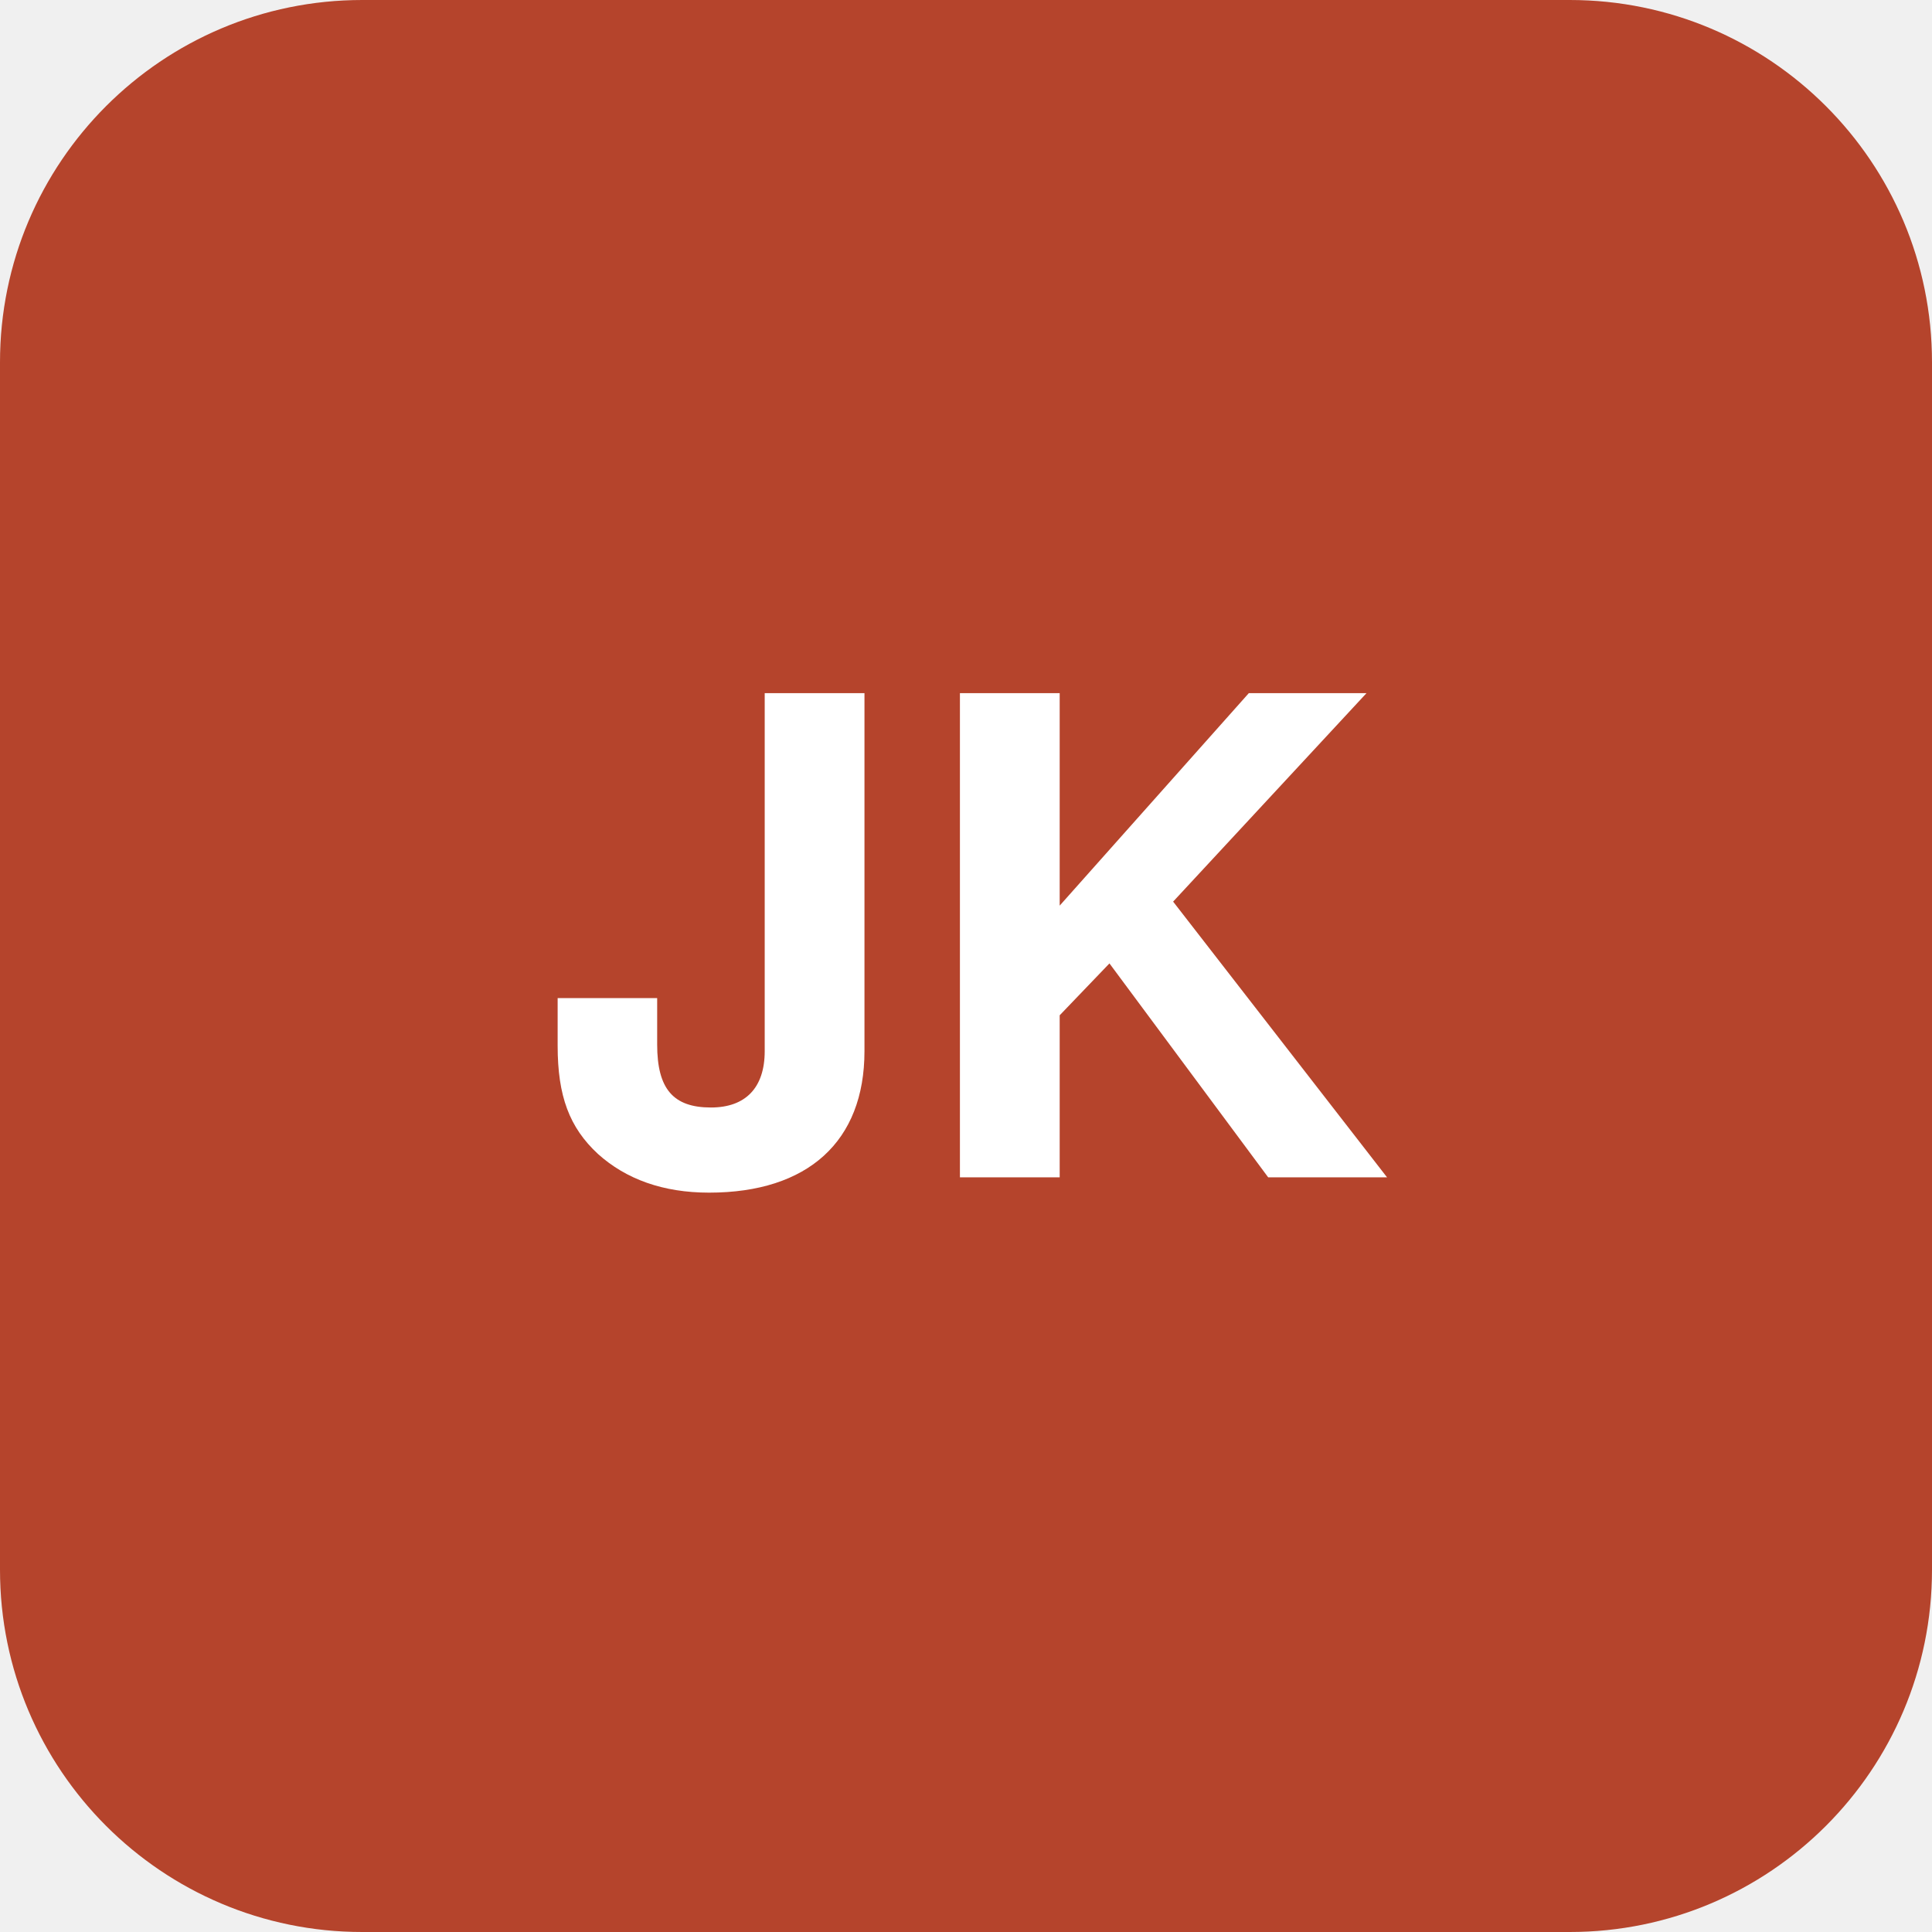
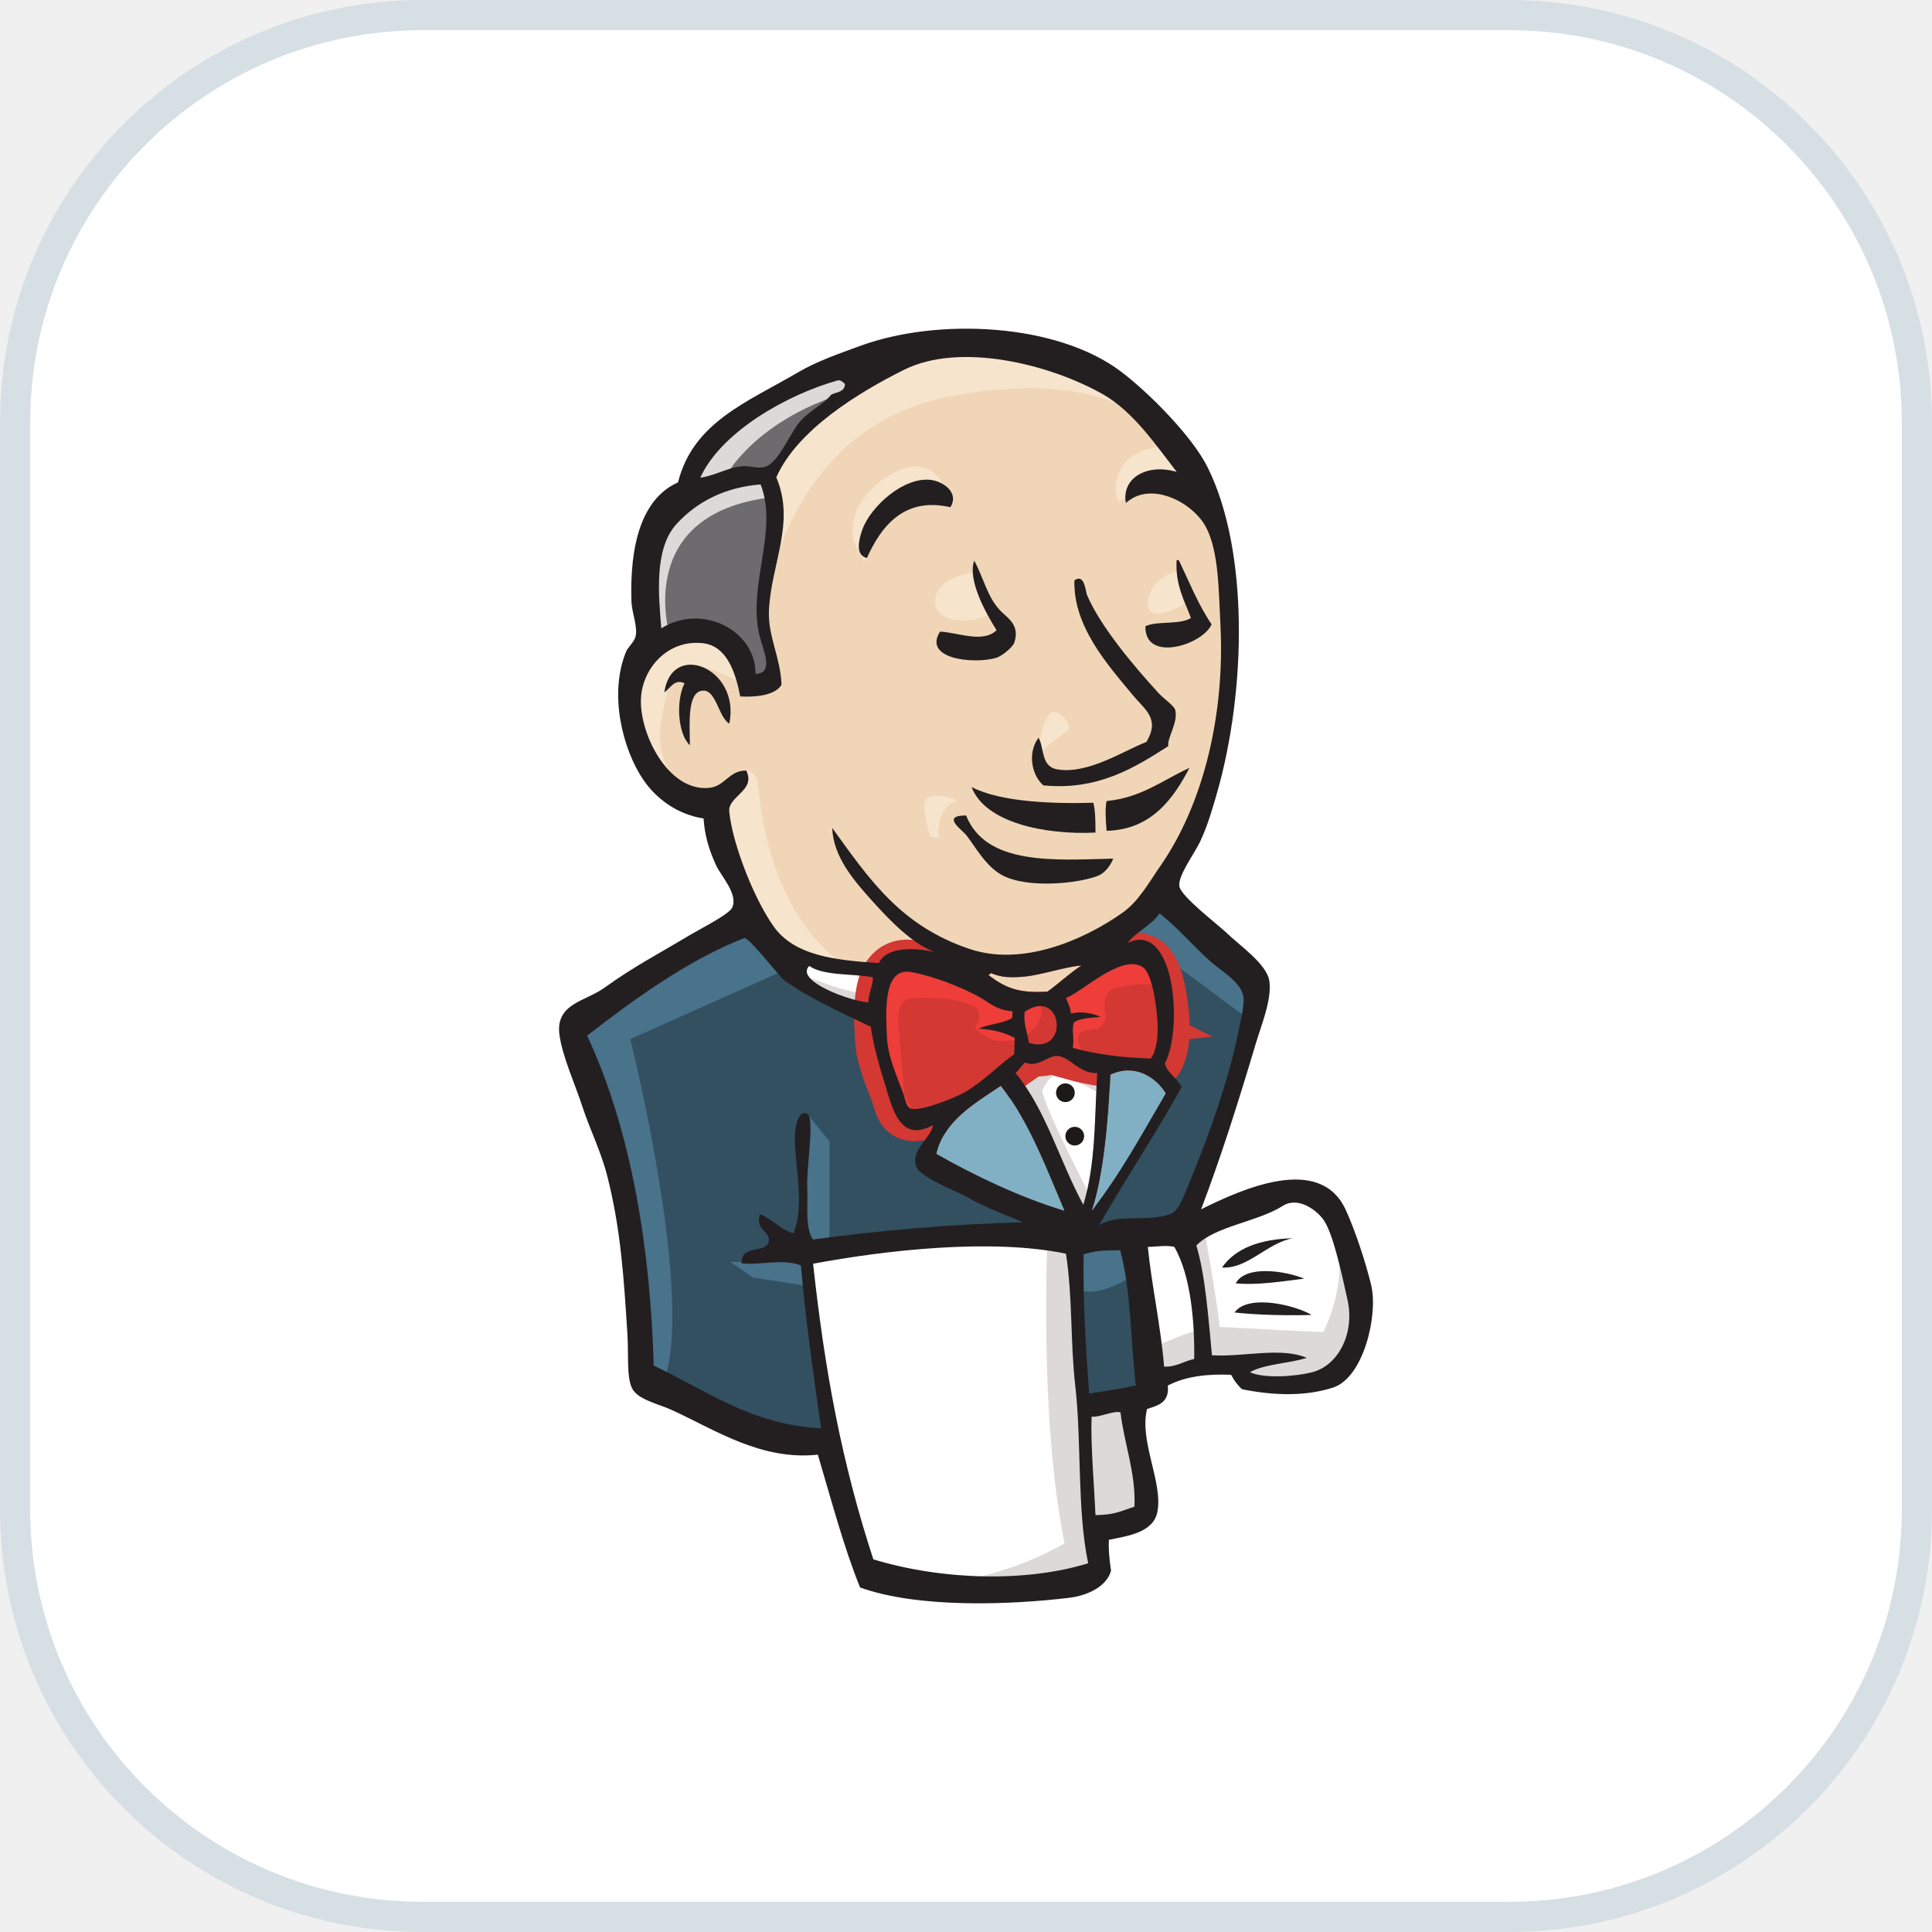
<svg xmlns="http://www.w3.org/2000/svg" width="128" height="128" viewBox="0 0 128 128" role="img" aria-label="testmu-jenkins">
-   <rect width="128" height="128" rx="24" fill="#B5442C" />
-   <text x="64" y="78" text-anchor="middle" font-family="Helvetica, Arial, sans-serif" font-size="44" font-weight="700" fill="#fff">JK</text>
+   <rect x="1" y="1" width="126" height="126" rx="27" fill="#FFFFFF" stroke="#D6DFE3" stroke-width="2" />
+   <svg x="16" y="16" width="96" height="96" viewBox="0 0 48 48" fill="none">
+     <g id="2">
+       <g id="Frame 2147259160">
+         <g id="Frame 2147259134">
+           <g id="Frame 2147259094">
+             <g id="Frame 2147259089">
+               <g id="Zoho-Cliq 5">
+                 <g id="Integrations-Icons">
+                   <g id="Jenkins">
+                     <g id="Group">
+                       <path id="path28" fill-rule="evenodd" clip-rule="evenodd" d="M28.844 23.318L26.587 23.657L23.541 23.995L21.566 24.052L19.648 23.995L18.181 23.544L16.883 22.134L15.868 19.256L15.642 18.636L14.288 18.185L13.498 16.887L12.934 15.025L13.555 13.389L15.022 12.881L16.206 13.446L16.771 14.687L17.448 14.574L17.673 14.292L17.448 12.994L17.391 11.358L17.73 9.102L17.716 7.813L18.745 6.168L20.55 4.87L23.71 3.516L27.208 4.024L30.254 6.224L31.665 8.481L32.567 10.117L32.793 14.179L32.116 17.677L30.875 20.78L29.69 22.416" fill="#F0D6B7" style="fill:#F0D6B7;fill:color(display-p3 0.941 0.839 0.718);fill-opacity:1;" />
+                       <path id="path30" fill-rule="evenodd" clip-rule="evenodd" d="M26.926 33.079L18.858 33.417V34.771L19.535 39.51L19.197 39.905L13.555 37.987L13.16 37.31L12.596 30.935L11.298 27.099L11.016 26.196L15.529 23.093L16.94 22.529L18.181 24.052L19.253 25.012L20.494 25.406L21.058 25.576L21.735 28.509L22.243 29.13L23.541 28.678L22.638 30.427L27.546 32.74L26.926 33.079Z" fill="#335061" style="fill:#335061;fill:color(display-p3 0.2 0.314 0.38);fill-opacity:1;" />
+                       <path id="path32" fill-rule="evenodd" clip-rule="evenodd" d="M13.555 13.389L15.022 12.881L16.206 13.445L16.771 14.687L17.448 14.574L17.617 13.897L17.279 12.599L17.617 9.496L17.335 7.804L18.35 6.619L20.55 4.87L19.93 4.024L16.827 5.547L15.529 6.563L14.796 8.142L13.668 9.665L13.329 11.471L13.555 13.389Z" fill="#6D6B6D" style="fill:#6D6B6D;fill:color(display-p3 0.427 0.42 0.427);fill-opacity:1;" />
+                       <path id="path34" fill-rule="evenodd" clip-rule="evenodd" d="M15.868 8.086C15.868 8.086 16.714 5.999 20.099 4.984C23.484 3.968 20.268 4.25 20.268 4.25L16.601 5.66L15.191 7.071L14.57 8.199L15.868 8.086Z" fill="#DCD9D8" style="fill:#DCD9D8;fill:color(display-p3 0.863 0.851 0.847);fill-opacity:1;" />
+                       <path id="path36" fill-rule="evenodd" clip-rule="evenodd" d="M14.175 12.995C14.175 12.995 12.991 9.046 17.504 8.481L17.335 7.804L14.232 8.538L13.329 11.472L13.555 13.39L14.175 12.995Z" fill="#DCD9D8" style="fill:#DCD9D8;fill:color(display-p3 0.863 0.851 0.847);fill-opacity:1;" />
+                       <path id="path38" fill-rule="evenodd" clip-rule="evenodd" d="M15.981 18.241L16.719 17.525C16.719 17.525 17.053 17.564 17.109 17.959C17.165 18.354 17.335 21.908 19.761 23.826C19.982 24.001 17.955 23.544 17.955 23.544L16.15 20.723" fill="#F7E4CD" style="fill:#F7E4CD;fill:color(display-p3 0.969 0.894 0.804);fill-opacity:1;" />
+                       <path id="path40" fill-rule="evenodd" clip-rule="evenodd" d="M26.362 17.169C26.362 17.169 26.493 15.459 26.954 15.59C27.414 15.722 27.414 16.182 27.414 16.182C27.414 16.182 26.296 16.906 26.362 17.169Z" fill="#F7E4CD" style="fill:#F7E4CD;fill:color(display-p3 0.969 0.894 0.804);fill-opacity:1;" />
+                       <path id="path42" d="M31.044 10.907C31.044 10.907 30.114 11.103 30.028 11.922C29.943 12.742 31.044 12.092 31.213 12.035" fill="#F7E4CD" style="fill:#F7E4CD;fill:color(display-p3 0.969 0.894 0.804);fill-opacity:1;" />
+                       <path id="path44" d="M24.218 10.963C24.218 10.963 22.976 11.133 22.976 11.922C22.976 12.712 24.387 12.656 24.782 12.317" fill="#F7E4CD" style="fill:#F7E4CD;fill:color(display-p3 0.969 0.894 0.804);fill-opacity:1;" />
+                       <path id="path46" fill-rule="evenodd" clip-rule="evenodd" d="M16.545 14.631C16.545 14.631 14.401 13.333 14.175 14.574C13.95 15.815 13.442 16.718 14.514 18.016L13.78 17.79L13.104 16.041L12.878 14.349L14.175 12.995L15.642 13.107L16.488 13.784L16.545 14.631Z" fill="#F7E4CD" style="fill:#F7E4CD;fill:color(display-p3 0.969 0.894 0.804);fill-opacity:1;" />
+                       <path id="path48" fill-rule="evenodd" clip-rule="evenodd" d="M17.56 11.076C17.56 11.076 18.52 6.112 23.371 5.152C27.366 4.363 29.464 5.322 30.254 6.224C30.254 6.224 26.7 1.993 23.315 3.291C19.93 4.588 17.448 6.958 17.504 8.481C17.6 11.075 17.56 11.076 17.56 11.076Z" fill="#F7E4CD" style="fill:#F7E4CD;fill:color(display-p3 0.969 0.894 0.804);fill-opacity:1;" />
+                       <path id="path50" fill-rule="evenodd" clip-rule="evenodd" d="M30.649 6.789C30.649 6.789 29.013 6.732 28.956 8.199C28.956 8.199 28.956 8.425 29.069 8.65C29.069 8.65 30.367 7.184 31.157 7.973" fill="#F7E4CD" style="fill:#F7E4CD;fill:color(display-p3 0.969 0.894 0.804);fill-opacity:1;" />
+                       <path id="path52" fill-rule="evenodd" clip-rule="evenodd" d="M23.485 8.804C23.485 8.804 23.203 6.552 21.284 7.861C20.043 8.707 20.156 9.892 20.381 10.118C20.607 10.343 20.545 10.798 20.717 10.486C20.889 10.174 20.832 9.158 21.453 8.877C22.074 8.594 23.091 8.279 23.485 8.804Z" fill="#F7E4CD" style="fill:#F7E4CD;fill:color(display-p3 0.969 0.894 0.804);fill-opacity:1;" />
+                       <path id="path54" fill-rule="evenodd" clip-rule="evenodd" d="M18.181 24.052L12.878 26.422C12.878 26.422 15.078 35.166 13.95 37.874L13.16 37.592L13.104 34.263L11.637 27.945L11.016 26.196L16.545 22.473L18.181 24.052Z" fill="#49728B" style="fill:#49728B;fill:color(display-p3 0.286 0.447 0.545);fill-opacity:1;" />
+                       <path id="path56" fill-rule="evenodd" clip-rule="evenodd" d="M18.726 28.889L19.479 29.806V33.191H18.576C18.576 33.191 18.463 30.822 18.463 30.54C18.463 30.258 18.576 29.242 18.576 29.242" fill="#49728B" style="fill:#49728B;fill:color(display-p3 0.286 0.447 0.545);fill-opacity:1;" />
+                       <path id="path58" fill-rule="evenodd" clip-rule="evenodd" d="M18.745 33.699L16.206 33.812L16.94 34.319L18.745 34.602" fill="#49728B" style="fill:#49728B;fill:color(display-p3 0.286 0.447 0.545);fill-opacity:1;" />
+                       <path id="path60" fill-rule="evenodd" clip-rule="evenodd" d="M27.433 33.135L29.521 33.078L30.028 38.269L27.885 38.551L27.433 33.135Z" fill="#335061" style="fill:#335061;fill:color(display-p3 0.2 0.314 0.38);fill-opacity:1;" />
+                       <path id="path62" fill-rule="evenodd" clip-rule="evenodd" d="M27.997 33.135L31.157 32.965C31.157 32.965 32.454 29.693 32.454 29.524C32.454 29.355 33.583 24.785 33.583 24.785L31.044 22.134L30.536 21.682L29.182 23.036V28.283L27.997 33.135Z" fill="#335061" style="fill:#335061;fill:color(display-p3 0.2 0.314 0.38);fill-opacity:1;" />
+                       <path id="path64" fill-rule="evenodd" clip-rule="evenodd" d="M29.408 32.74L27.433 33.135L27.715 34.715C28.449 35.054 29.69 34.151 29.69 34.151" fill="#49728B" style="fill:#49728B;fill:color(display-p3 0.286 0.447 0.545);fill-opacity:1;" />
+                       <path id="path66" fill-rule="evenodd" clip-rule="evenodd" d="M29.464 22.867L33.413 25.801L33.526 24.447L30.536 21.683L29.464 22.867Z" fill="#49728B" style="fill:#49728B;fill:color(display-p3 0.286 0.447 0.545);fill-opacity:1;" />
+                       <path id="path68" fill-rule="evenodd" clip-rule="evenodd" d="M20.703 44.249L19.535 39.51L18.954 36.013L18.858 33.417L24.144 33.135L27.433 33.135L27.134 39.059L27.642 43.629L27.586 44.475L23.298 44.813L20.703 44.249Z" fill="white" style="fill:white;fill-opacity:1;" />
+                       <path id="path70" fill-rule="evenodd" clip-rule="evenodd" d="M26.7 33.079C26.7 33.079 26.418 38.946 27.264 43.121C27.264 43.121 25.572 44.193 23.089 44.475L27.828 44.305L28.392 43.967L27.715 34.715L27.546 32.74" fill="#DCD9D8" style="fill:#DCD9D8;fill:color(display-p3 0.863 0.851 0.847);fill-opacity:1;" />
+                       <path id="path72" fill-rule="evenodd" clip-rule="evenodd" d="M30.125 37.818L32.325 37.198L36.499 36.972L37.12 35.054L35.992 31.725L34.694 31.556L32.889 32.12L31.157 32.966L30.237 32.797L29.521 33.079" fill="white" style="fill:white;fill-opacity:1;" />
+                       <path id="path74" fill-rule="evenodd" clip-rule="evenodd" d="M30.085 36.689C30.085 36.689 31.551 36.012 31.777 36.069L31.157 32.966L31.89 32.684C31.89 32.684 32.398 35.617 32.398 35.956C32.398 35.956 35.557 36.125 35.839 36.125C35.839 36.125 36.516 34.828 36.347 33.474L36.968 35.279L37.024 36.294L36.121 37.648L35.106 37.874L33.413 37.818L32.849 37.084L30.875 37.366L30.254 37.592" fill="#DCD9D8" style="fill:#DCD9D8;fill:color(display-p3 0.863 0.851 0.847);fill-opacity:1;" />
+                       <path id="path76" d="M27.868 32.685L26.627 29.525L25.329 27.663C25.329 27.663 25.611 26.874 26.006 26.874C26.401 26.874 27.304 26.874 27.304 26.874L28.545 27.325L28.432 29.412L27.868 32.685Z" fill="white" style="fill:white;fill-opacity:1;" />
+                       <path id="path78" fill-rule="evenodd" clip-rule="evenodd" d="M28.11 31.611C28.11 31.611 26.53 28.565 26.53 28.114C26.53 28.114 26.812 27.437 27.207 27.606C27.602 27.775 28.449 28.227 28.449 28.227V27.155L26.53 26.76L25.233 26.929L27.433 32.119L27.884 32.176" fill="#DCD9D8" style="fill:#DCD9D8;fill:color(display-p3 0.863 0.851 0.847);fill-opacity:1;" />
+                       <path id="path80" d="M21.211 24.165L19.648 23.995L18.181 23.544V24.052L18.898 24.842L21.154 25.857" fill="white" style="fill:white;fill-opacity:1;" />
+                       <path id="path82" fill-rule="evenodd" clip-rule="evenodd" d="M18.689 24.335C18.689 24.335 20.438 25.068 21.002 24.899L21.058 25.575L19.479 25.237L18.52 24.56L18.689 24.335Z" fill="#DCD9D8" style="fill:#DCD9D8;fill:color(display-p3 0.863 0.851 0.847);fill-opacity:1;" />
+                       <path id="path84" fill-rule="evenodd" clip-rule="evenodd" d="M30.118 27.065C29.161 27.037 28.296 26.924 27.539 26.71C27.59 26.4 27.494 26.095 27.572 25.871C27.783 25.719 28.136 25.722 28.455 25.686C28.18 25.55 27.792 25.497 27.474 25.575C27.466 25.36 27.369 25.226 27.311 25.058C27.849 24.866 29.12 23.606 29.834 24.023C30.175 24.222 30.32 25.355 30.346 25.905C30.368 26.362 30.305 26.823 30.118 27.065Z" fill="#D33833" style="fill:#D33833;fill:color(display-p3 0.828 0.22 0.2);fill-opacity:1;" />
+                       <path id="path86" fill-rule="evenodd" clip-rule="evenodd" d="M30.118 27.065C29.161 27.037 28.296 26.924 27.539 26.71C27.59 26.4 27.494 26.095 27.572 25.871C27.783 25.719 28.136 25.722 28.455 25.686C28.18 25.55 27.792 25.497 27.474 25.575C27.466 25.36 27.369 25.226 27.311 25.058C27.849 24.866 29.12 23.606 29.834 24.023C30.175 24.222 30.32 25.355 30.346 25.905C30.368 26.362 30.305 26.823 30.118 27.065Z" stroke="#D33833" style="stroke:#D33833;stroke:color(display-p3 0.828 0.22 0.2);stroke-opacity:1;" stroke-width="2.125" />
+                       <path id="path88" fill-rule="evenodd" clip-rule="evenodd" d="M25.541 25.501C25.538 25.573 25.535 25.646 25.532 25.719C25.233 25.916 24.751 25.913 24.423 26.078C24.906 26.1 25.287 26.216 25.616 26.38C25.609 26.563 25.602 26.745 25.595 26.927C25.047 27.302 24.547 27.861 23.902 28.213C23.597 28.379 22.526 28.807 22.202 28.731C22.018 28.689 22.002 28.461 21.928 28.246C21.772 27.786 21.412 27.054 21.381 26.362C21.341 25.488 21.252 24.022 22.195 24.203C22.955 24.348 23.839 24.698 24.427 25.019C24.787 25.216 24.995 25.459 25.541 25.501Z" fill="#D33833" style="fill:#D33833;fill:color(display-p3 0.828 0.22 0.2);fill-opacity:1;" />
+                       <path id="path90" fill-rule="evenodd" clip-rule="evenodd" d="M25.541 25.501C25.538 25.573 25.535 25.646 25.532 25.719C25.233 25.916 24.751 25.913 24.423 26.078C24.906 26.1 25.287 26.216 25.616 26.38C25.609 26.563 25.602 26.745 25.595 26.927C25.047 27.302 24.547 27.861 23.902 28.213C23.597 28.379 22.526 28.807 22.202 28.731C22.018 28.689 22.002 28.461 21.928 28.246C21.772 27.786 21.412 27.054 21.381 26.362C21.341 25.488 21.252 24.022 22.195 24.203C22.955 24.348 23.839 24.698 24.427 25.019C24.787 25.216 24.995 25.459 25.541 25.501Z" stroke="#D33833" style="stroke:#D33833;stroke:color(display-p3 0.828 0.22 0.2);stroke-opacity:1;" stroke-width="2.125" />
+                       <path id="path92" fill-rule="evenodd" clip-rule="evenodd" d="M26.085 26.543C26.001 26.067 25.905 25.931 25.942 25.516C27.212 24.669 27.451 26.97 26.085 26.543Z" fill="#D33833" style="fill:#D33833;fill:color(display-p3 0.828 0.22 0.2);fill-opacity:1;" />
+                       <path id="path94" fill-rule="evenodd" clip-rule="evenodd" d="M26.085 26.543C26.001 26.067 25.905 25.931 25.942 25.516C27.212 24.669 27.451 26.97 26.085 26.543Z" stroke="#D33833" style="stroke:#D33833;stroke:color(display-p3 0.828 0.22 0.2);stroke-opacity:1;" stroke-width="2.125" />
+                       <path id="path96" fill-rule="evenodd" clip-rule="evenodd" d="M27.924 26.93C27.924 26.93 27.529 26.365 27.811 26.196C28.093 26.027 28.375 26.196 28.545 25.914C28.714 25.632 28.545 25.463 28.601 25.124C28.657 24.786 28.94 24.729 29.222 24.673C29.504 24.617 30.294 24.504 30.407 24.786L30.068 23.77L29.391 23.545L27.247 24.786L27.134 25.407V26.648" fill="#EF3D3A" style="fill:#EF3D3A;fill:color(display-p3 0.937 0.239 0.228);fill-opacity:1;" />
+                       <path id="path98" fill-rule="evenodd" clip-rule="evenodd" d="M22 28.792C21.933 27.912 21.861 27.032 21.781 26.153C21.662 24.839 22.097 25.069 23.235 25.069C23.409 25.069 24.306 25.276 24.37 25.407C24.678 26.035 23.855 25.896 24.724 26.37C25.458 26.77 26.754 26.127 26.457 25.238C26.291 25.04 25.593 25.176 25.343 25.046C24.902 24.818 24.461 24.589 24.02 24.361C23.46 24.07 22.164 23.646 21.566 24.052C20.051 25.083 21.662 27.657 22.202 28.731" fill="#EF3D3A" style="fill:#EF3D3A;fill:color(display-p3 0.937 0.239 0.228);fill-opacity:1;" />
+                       <path id="path100" fill-rule="evenodd" clip-rule="evenodd" d="M23.485 8.803C21.947 8.445 21.183 9.447 20.717 10.485C20.301 10.384 20.467 9.819 20.572 9.53C20.847 8.773 21.956 7.766 22.863 7.902C23.253 7.961 23.78 8.318 23.485 8.803Z" fill="#231F20" style="fill:#231F20;fill:color(display-p3 0.137 0.122 0.126);fill-opacity:1;" />
+                       <path id="path102" fill-rule="evenodd" clip-rule="evenodd" d="M30.977 10.554C31.001 10.555 31.026 10.556 31.05 10.557C31.397 11.279 31.698 12.044 32.136 12.681C31.843 13.365 29.913 13.97 29.943 12.742C30.36 12.56 31.081 12.705 31.451 12.472C31.237 11.885 30.928 11.385 30.977 10.554Z" fill="#231F20" style="fill:#231F20;fill:color(display-p3 0.137 0.122 0.126);fill-opacity:1;" />
+                       <path id="path104" fill-rule="evenodd" clip-rule="evenodd" d="M24.272 10.573C24.602 11.177 24.709 11.812 25.178 12.269C25.389 12.475 25.799 12.725 25.596 13.297C25.548 13.432 25.201 13.733 25 13.792C24.268 14.008 22.561 13.837 23.139 12.923C23.745 12.951 24.559 13.317 25.012 12.877C24.664 12.321 24.044 11.221 24.272 10.573Z" fill="#231F20" style="fill:#231F20;fill:color(display-p3 0.137 0.122 0.126);fill-opacity:1;" />
+                       <path id="path106" fill-rule="evenodd" clip-rule="evenodd" d="M30.702 16.715C29.599 17.424 28.369 18.195 26.561 18.016C26.175 17.68 26.028 16.933 26.403 16.439C26.598 16.775 26.476 17.393 27.02 17.486C28.046 17.661 29.239 16.858 29.977 16.578C30.434 15.806 29.938 15.523 29.525 15.026C28.682 14.009 27.55 12.749 27.591 11.226C27.932 10.979 27.962 11.604 28.011 11.717C28.451 12.748 29.56 14.067 30.369 14.949C30.568 15.167 30.895 15.375 30.931 15.519C31.036 15.937 30.658 16.437 30.702 16.715Z" fill="#231F20" style="fill:#231F20;fill:color(display-p3 0.137 0.122 0.126);fill-opacity:1;" />
+                       <path id="path108" fill-rule="evenodd" clip-rule="evenodd" d="M16.159 15.97C15.813 15.773 15.731 14.903 15.325 14.879C14.745 14.844 14.85 16.006 14.853 16.686C14.453 16.324 14.383 15.208 14.677 14.635C14.342 14.47 14.193 14.816 14.007 14.937C14.246 13.206 16.54 14.134 16.159 15.97Z" fill="#231F20" style="fill:#231F20;fill:color(display-p3 0.137 0.122 0.126);fill-opacity:1;" />
+                       <path id="path110" fill-rule="evenodd" clip-rule="evenodd" d="M31.404 17.436C30.891 18.414 30.164 19.49 28.658 19.521C28.627 19.206 28.603 18.726 28.659 18.535C29.811 18.425 30.522 17.838 31.404 17.436Z" fill="#231F20" style="fill:#231F20;fill:color(display-p3 0.137 0.122 0.126);fill-opacity:1;" />
+                       <path id="path112" fill-rule="evenodd" clip-rule="evenodd" d="M24.185 18.07C25.146 18.576 26.913 18.63 28.219 18.592C28.289 18.878 28.287 19.231 28.29 19.58C26.611 19.664 24.626 19.249 24.185 18.07Z" fill="#231F20" style="fill:#231F20;fill:color(display-p3 0.137 0.122 0.126);fill-opacity:1;" />
+                       <path id="path114" fill-rule="evenodd" clip-rule="evenodd" d="M24.003 19.013C24.667 20.681 26.951 20.489 28.878 20.443C28.793 20.66 28.609 20.916 28.381 21.008C27.763 21.259 26.061 21.45 25.204 20.995C24.66 20.706 24.311 20.053 24.014 19.671C23.87 19.486 23.154 19.014 24.003 19.013Z" fill="#231F20" style="fill:#231F20;fill:color(display-p3 0.137 0.122 0.126);fill-opacity:1;" />
+                       <path id="path116" fill-rule="evenodd" clip-rule="evenodd" d="M30.622 28.217C29.842 29.552 29.096 30.924 28.17 32.102C28.558 30.962 28.724 29.053 28.783 27.598C29.595 27.218 30.289 27.683 30.622 28.217Z" fill="#81B0C4" style="fill:#81B0C4;fill:color(display-p3 0.506 0.69 0.769);fill-opacity:1;" />
+                       <path id="path118" fill-rule="evenodd" clip-rule="evenodd" d="M34.819 33.018C33.945 33.193 33.332 34.041 32.48 33.987C32.948 33.327 33.769 33.049 34.819 33.018Z" fill="#231F20" style="fill:#231F20;fill:color(display-p3 0.137 0.122 0.126);fill-opacity:1;" />
+                       <path id="path120" fill-rule="evenodd" clip-rule="evenodd" d="M35.204 34.356C34.492 34.445 33.656 34.582 32.934 34.512C33.276 33.89 34.593 34.105 35.204 34.356Z" fill="#231F20" style="fill:#231F20;fill:color(display-p3 0.137 0.122 0.126);fill-opacity:1;" />
+                       <path id="path122" fill-rule="evenodd" clip-rule="evenodd" d="M35.45 35.56C34.65 35.583 33.656 35.562 32.896 35.478C33.346 34.847 34.931 35.244 35.45 35.56Z" fill="#231F20" style="fill:#231F20;fill:color(display-p3 0.137 0.122 0.126);fill-opacity:1;" />
+                       <path id="path124" fill-rule="evenodd" clip-rule="evenodd" d="M29.117 38.786C29.232 39.791 29.63 40.809 29.58 41.909C29.138 42.058 28.884 42.188 28.291 42.188C28.249 41.252 28.124 39.823 28.162 38.932C28.453 38.951 28.883 38.724 29.117 38.786Z" fill="#DCD9D8" style="fill:#DCD9D8;fill:color(display-p3 0.863 0.851 0.847);fill-opacity:1;" />
+                       <path id="path126" fill-rule="evenodd" clip-rule="evenodd" d="M27.827 23.982C27.426 24.244 27.084 24.572 26.698 24.852C25.843 24.894 25.376 24.792 24.747 24.301C24.758 24.262 24.821 24.279 24.823 24.231C25.739 24.639 26.903 24.065 27.827 23.982Z" fill="#F0D6B7" style="fill:#F0D6B7;fill:color(display-p3 0.941 0.839 0.718);fill-opacity:1;" />
+                       <path id="path128" fill-rule="evenodd" clip-rule="evenodd" d="M23.021 30.224C23.272 29.134 24.258 28.569 25.153 27.969C26.077 29.141 26.639 30.649 27.258 32.105C25.796 31.664 24.302 30.949 23.021 30.224Z" fill="#81B0C4" style="fill:#81B0C4;fill:color(display-p3 0.506 0.69 0.769);fill-opacity:1;" />
+                       <path id="path130" fill-rule="evenodd" clip-rule="evenodd" d="M28.162 38.932C28.124 39.823 28.249 41.253 28.291 42.188C28.884 42.188 29.138 42.058 29.58 41.909C29.63 40.809 29.232 39.791 29.117 38.786C28.883 38.724 28.453 38.951 28.162 38.932ZM18.935 33.863C19.326 37.455 19.892 40.475 20.93 43.655C23.233 44.355 26.011 44.416 28.047 43.785C27.673 41.989 27.836 39.804 27.618 37.888C27.453 36.448 27.537 34.999 27.311 33.53C24.844 33.017 21.357 33.41 18.935 33.863ZM27.895 33.553C27.874 35.096 27.964 36.617 28.081 38.162C28.674 38.073 29.076 38.014 29.626 37.893C29.448 36.406 29.47 34.733 29.105 33.417C28.685 33.421 28.314 33.412 27.895 33.553ZM30.9 33.304C30.619 33.24 30.291 33.302 30.023 33.307C30.149 34.564 30.455 35.952 30.563 37.272C30.986 37.285 31.211 37.086 31.559 37.019C31.578 35.86 31.458 34.264 30.9 33.304ZM35.45 37.461C36.331 37.248 36.885 36.169 36.638 35.06C36.473 34.316 36.178 32.913 35.863 32.437C35.63 32.085 34.999 31.623 34.495 31.946C33.675 32.471 32.23 32.624 31.631 33.26C31.931 34.258 32.025 35.63 32.148 36.895C33.173 36.959 34.434 36.613 35.286 36.98C34.691 37.173 33.919 37.174 33.405 37.455C33.825 37.658 34.808 37.617 35.45 37.461ZM27.258 32.104C26.639 30.649 26.077 29.141 25.153 27.968C24.258 28.569 23.272 29.133 23.021 30.223C24.302 30.948 25.796 31.663 27.258 32.104ZM28.783 27.598C28.724 29.053 28.558 30.962 28.17 32.103C29.096 30.925 29.842 29.553 30.622 28.217C30.289 27.683 29.594 27.218 28.783 27.598ZM27.054 26.983C26.703 26.946 26.406 27.386 25.95 27.196C25.846 27.311 25.751 27.436 25.644 27.549C26.651 28.762 27.108 30.483 27.886 31.909C28.303 30.54 28.255 29.039 28.347 27.544C27.774 27.581 27.456 27.026 27.054 26.983ZM25.942 25.516C25.905 25.932 26.001 26.067 26.085 26.544C27.451 26.971 27.212 24.669 25.942 25.516ZM24.427 25.019C23.839 24.697 22.955 24.347 22.195 24.202C21.252 24.022 21.341 25.487 21.381 26.362C21.412 27.054 21.772 27.786 21.928 28.246C22.002 28.46 22.018 28.688 22.202 28.731C22.526 28.807 23.597 28.379 23.902 28.212C24.547 27.86 25.047 27.302 25.595 26.927C25.602 26.744 25.609 26.562 25.616 26.38C25.287 26.216 24.906 26.099 24.423 26.078C24.751 25.913 25.233 25.915 25.532 25.719C25.535 25.646 25.538 25.573 25.541 25.5C24.995 25.459 24.787 25.215 24.427 25.019ZM18.806 23.998C18.318 24.494 20.176 25.17 20.768 25.206C20.765 24.892 20.947 24.596 20.91 24.371C20.207 24.248 19.284 24.329 18.806 23.998ZM24.823 24.231C24.821 24.279 24.758 24.262 24.747 24.301C25.376 24.792 25.843 24.894 26.698 24.851C27.084 24.571 27.426 24.244 27.827 23.982C26.903 24.064 25.739 24.639 24.823 24.231ZM30.346 25.905C30.32 25.355 30.175 24.221 29.834 24.023C29.12 23.606 27.849 24.866 27.311 25.058C27.369 25.226 27.466 25.36 27.474 25.575C27.792 25.497 28.18 25.55 28.455 25.686C28.136 25.722 27.783 25.719 27.572 25.871C27.494 26.095 27.59 26.4 27.539 26.71C28.296 26.924 29.161 27.037 30.118 27.065C30.305 26.823 30.368 26.362 30.346 25.905ZM17.984 24.477C17.83 24.368 16.793 23.018 16.651 23.074C14.773 23.814 13.017 25.095 11.449 26.306C12.944 29.515 13.548 33.448 13.655 37.238C15.368 38.039 16.873 39.195 19.199 39.315C18.93 37.411 18.684 35.713 18.531 33.921C17.947 33.675 17.109 33.932 16.562 33.844C16.557 33.185 17.397 33.556 17.467 33.113C17.52 32.778 17.005 32.752 17.173 32.225C17.6 32.38 17.825 32.723 18.28 32.852C18.697 31.941 18.274 30.328 18.334 29.567C18.346 29.424 18.406 28.775 18.726 28.889C19.01 28.989 18.71 30.615 18.741 31.336C18.769 32 18.661 32.643 18.93 33.06C21.177 32.754 23.46 32.556 25.891 32.489C25.356 32.26 24.721 32.043 24.024 31.65C23.646 31.437 22.456 30.994 22.347 30.636C22.173 30.064 22.803 29.76 22.911 29.27C21.777 29.888 21.556 28.677 21.287 27.819C21.044 27.041 20.906 26.46 20.846 26.012C19.869 25.546 18.825 25.075 17.984 24.477ZM29.354 23.237C30.918 22.479 31.2 26.072 30.587 27.23C30.682 27.575 31.008 27.707 31.141 28.018C30.268 29.582 29.298 31.041 28.407 32.587C29.07 32.175 30.016 32.513 30.796 32.204C31.081 32.092 31.287 31.439 31.503 30.917C32.097 29.481 32.72 27.671 32.997 26.3C33.06 25.988 33.23 25.308 33.192 25.03C33.124 24.532 32.449 24.163 32.105 23.856C31.473 23.287 31.074 22.787 30.414 22.256C30.147 22.651 29.573 22.916 29.354 23.237ZM14.406 9.364C13.661 10.185 13.817 11.721 13.907 12.815C15.254 11.967 17.043 12.882 17.026 14.323C17.669 14.306 17.266 13.52 17.15 13.013C16.77 11.359 17.79 9.561 17.196 8.048C16.042 8.136 15.094 8.607 14.406 9.364ZM19.74 4.604C18.052 5.082 15.889 6.309 15.196 7.825C15.733 7.747 16.106 7.476 16.636 7.442C16.836 7.429 17.098 7.526 17.328 7.469C17.787 7.355 18.173 6.327 18.519 5.945C18.857 5.571 19.262 5.412 19.539 5.071C19.717 4.985 19.981 4.991 19.991 4.723C19.914 4.641 19.832 4.578 19.74 4.604ZM28.524 5.054C26.773 4.066 23.808 3.322 21.945 4.251C20.441 5.001 18.409 6.241 17.716 7.813C18.364 9.329 17.525 10.719 17.471 12.259C17.443 13.078 17.857 13.793 17.889 14.685C17.667 15.051 16.991 15.096 16.522 15.071C16.364 14.282 16.088 13.395 15.276 13.306C14.126 13.18 13.286 14.132 13.233 15.126C13.171 16.295 14.131 18.233 15.492 18.099C16.018 18.047 16.147 17.52 16.719 17.525C17.03 18.145 16.241 18.339 16.159 18.782C16.138 18.896 16.225 19.344 16.275 19.553C16.522 20.574 17.073 21.896 17.616 22.673C18.304 23.659 19.656 23.808 21.111 23.904C21.37 23.345 22.328 23.391 22.951 23.537C22.204 23.241 21.509 22.524 20.933 21.888C20.272 21.16 19.602 20.378 19.568 19.425C20.818 21.16 21.85 22.674 24.123 23.437C25.843 24.014 27.852 23.172 29.173 22.244C29.722 21.859 30.049 21.247 30.439 20.686C31.897 18.589 32.578 15.594 32.428 12.692C32.367 11.495 32.369 10.302 31.968 9.497C31.548 8.655 30.128 7.902 29.297 8.663C29.143 7.844 29.988 7.338 30.981 7.633C30.273 6.719 29.53 5.622 28.524 5.054ZM31.788 32.06C33.156 31.38 35.714 30.229 36.572 32.063C36.888 32.739 37.26 33.882 37.424 34.58C37.656 35.564 37.173 37.633 36.161 37.964C35.267 38.255 34.224 38.238 33.147 38.021C33.021 37.916 32.88 37.732 32.781 37.541C32.012 37.511 31.292 37.582 30.685 37.898C30.743 38.466 30.358 38.557 29.998 38.675C29.73 39.734 30.532 41.118 30.34 42.084C30.203 42.773 29.357 42.879 28.734 43.008C28.714 43.39 28.761 43.71 28.804 44.033C28.661 44.558 28.023 44.856 27.418 44.929C25.428 45.169 22.406 45.276 20.492 44.588C19.958 43.278 19.537 41.684 19.092 40.188C17.225 40.387 15.715 39.382 14.291 38.724C13.798 38.495 13.117 38.37 12.932 37.977C12.754 37.597 12.827 36.869 12.783 36.182C12.67 34.425 12.573 32.731 12.11 30.933C11.902 30.126 11.539 29.414 11.285 28.637C11.051 27.916 10.642 27.025 10.536 26.307C10.378 25.242 11.38 25.183 12.022 24.721C13.013 24.007 13.791 23.613 14.865 22.968C15.183 22.778 16.142 22.295 16.251 22.072C16.468 21.631 15.879 21.01 15.721 20.664C15.472 20.118 15.342 19.654 15.307 19.114C14.406 18.972 13.723 18.436 13.311 17.832C12.629 16.831 12.155 14.981 12.746 13.573C12.792 13.462 13.023 13.244 13.057 13.074C13.124 12.739 12.931 12.293 12.918 11.936C12.857 10.107 13.228 8.53 14.46 7.979C14.96 5.987 16.749 5.324 18.435 4.335C19.066 3.965 19.76 3.728 20.478 3.464C23.052 2.517 27.001 2.695 29.137 4.311C30.043 4.996 31.491 6.443 32.009 7.49C33.377 10.255 33.28 14.876 32.323 18.239C32.194 18.691 32.008 19.355 31.747 19.897C31.566 20.276 31.001 21.034 31.07 21.368C31.14 21.714 32.357 22.637 32.617 22.889C33.087 23.342 33.98 23.943 34.052 24.515C34.129 25.124 33.784 25.956 33.608 26.543C33.023 28.502 32.452 30.314 31.788 32.06Z" fill="#231F20" style="fill:#231F20;fill:color(display-p3 0.137 0.122 0.126);fill-opacity:1;" />
+                       <path id="path132" fill-rule="evenodd" clip-rule="evenodd" d="M22.656 18.497C22.73 18.398 23.139 18.248 23.71 18.523C23.71 18.523 23.033 18.636 23.089 19.765L22.807 19.708C22.807 19.708 22.515 18.685 22.656 18.497Z" fill="#F7E4CD" style="fill:#F7E4CD;fill:color(display-p3 0.969 0.894 0.804);fill-opacity:1;" />
+                       <path id="path134" fill-rule="evenodd" clip-rule="evenodd" d="M27.603 28.199C27.603 28.37 27.464 28.509 27.292 28.509C27.121 28.509 26.982 28.37 26.982 28.199C26.982 28.027 27.121 27.888 27.292 27.888C27.464 27.888 27.603 28.027 27.603 28.199Z" fill="#1D1919" style="fill:#1D1919;fill:color(display-p3 0.114 0.098 0.098);fill-opacity:1;" />
+                       <path id="path136" fill-rule="evenodd" clip-rule="evenodd" d="M27.913 29.637C27.913 29.808 27.774 29.947 27.602 29.947C27.431 29.947 27.292 29.808 27.292 29.637C27.292 29.466 27.431 29.327 27.602 29.327C27.774 29.327 27.913 29.466 27.913 29.637Z" fill="#1D1919" style="fill:#1D1919;fill:color(display-p3 0.114 0.098 0.098);fill-opacity:1;" />
+                     </g>
+                   </g>
+                 </g>
+               </g>
+             </g>
+           </g>
+         </g>
+       </g>
+     </g>
+   </svg>
</svg>
